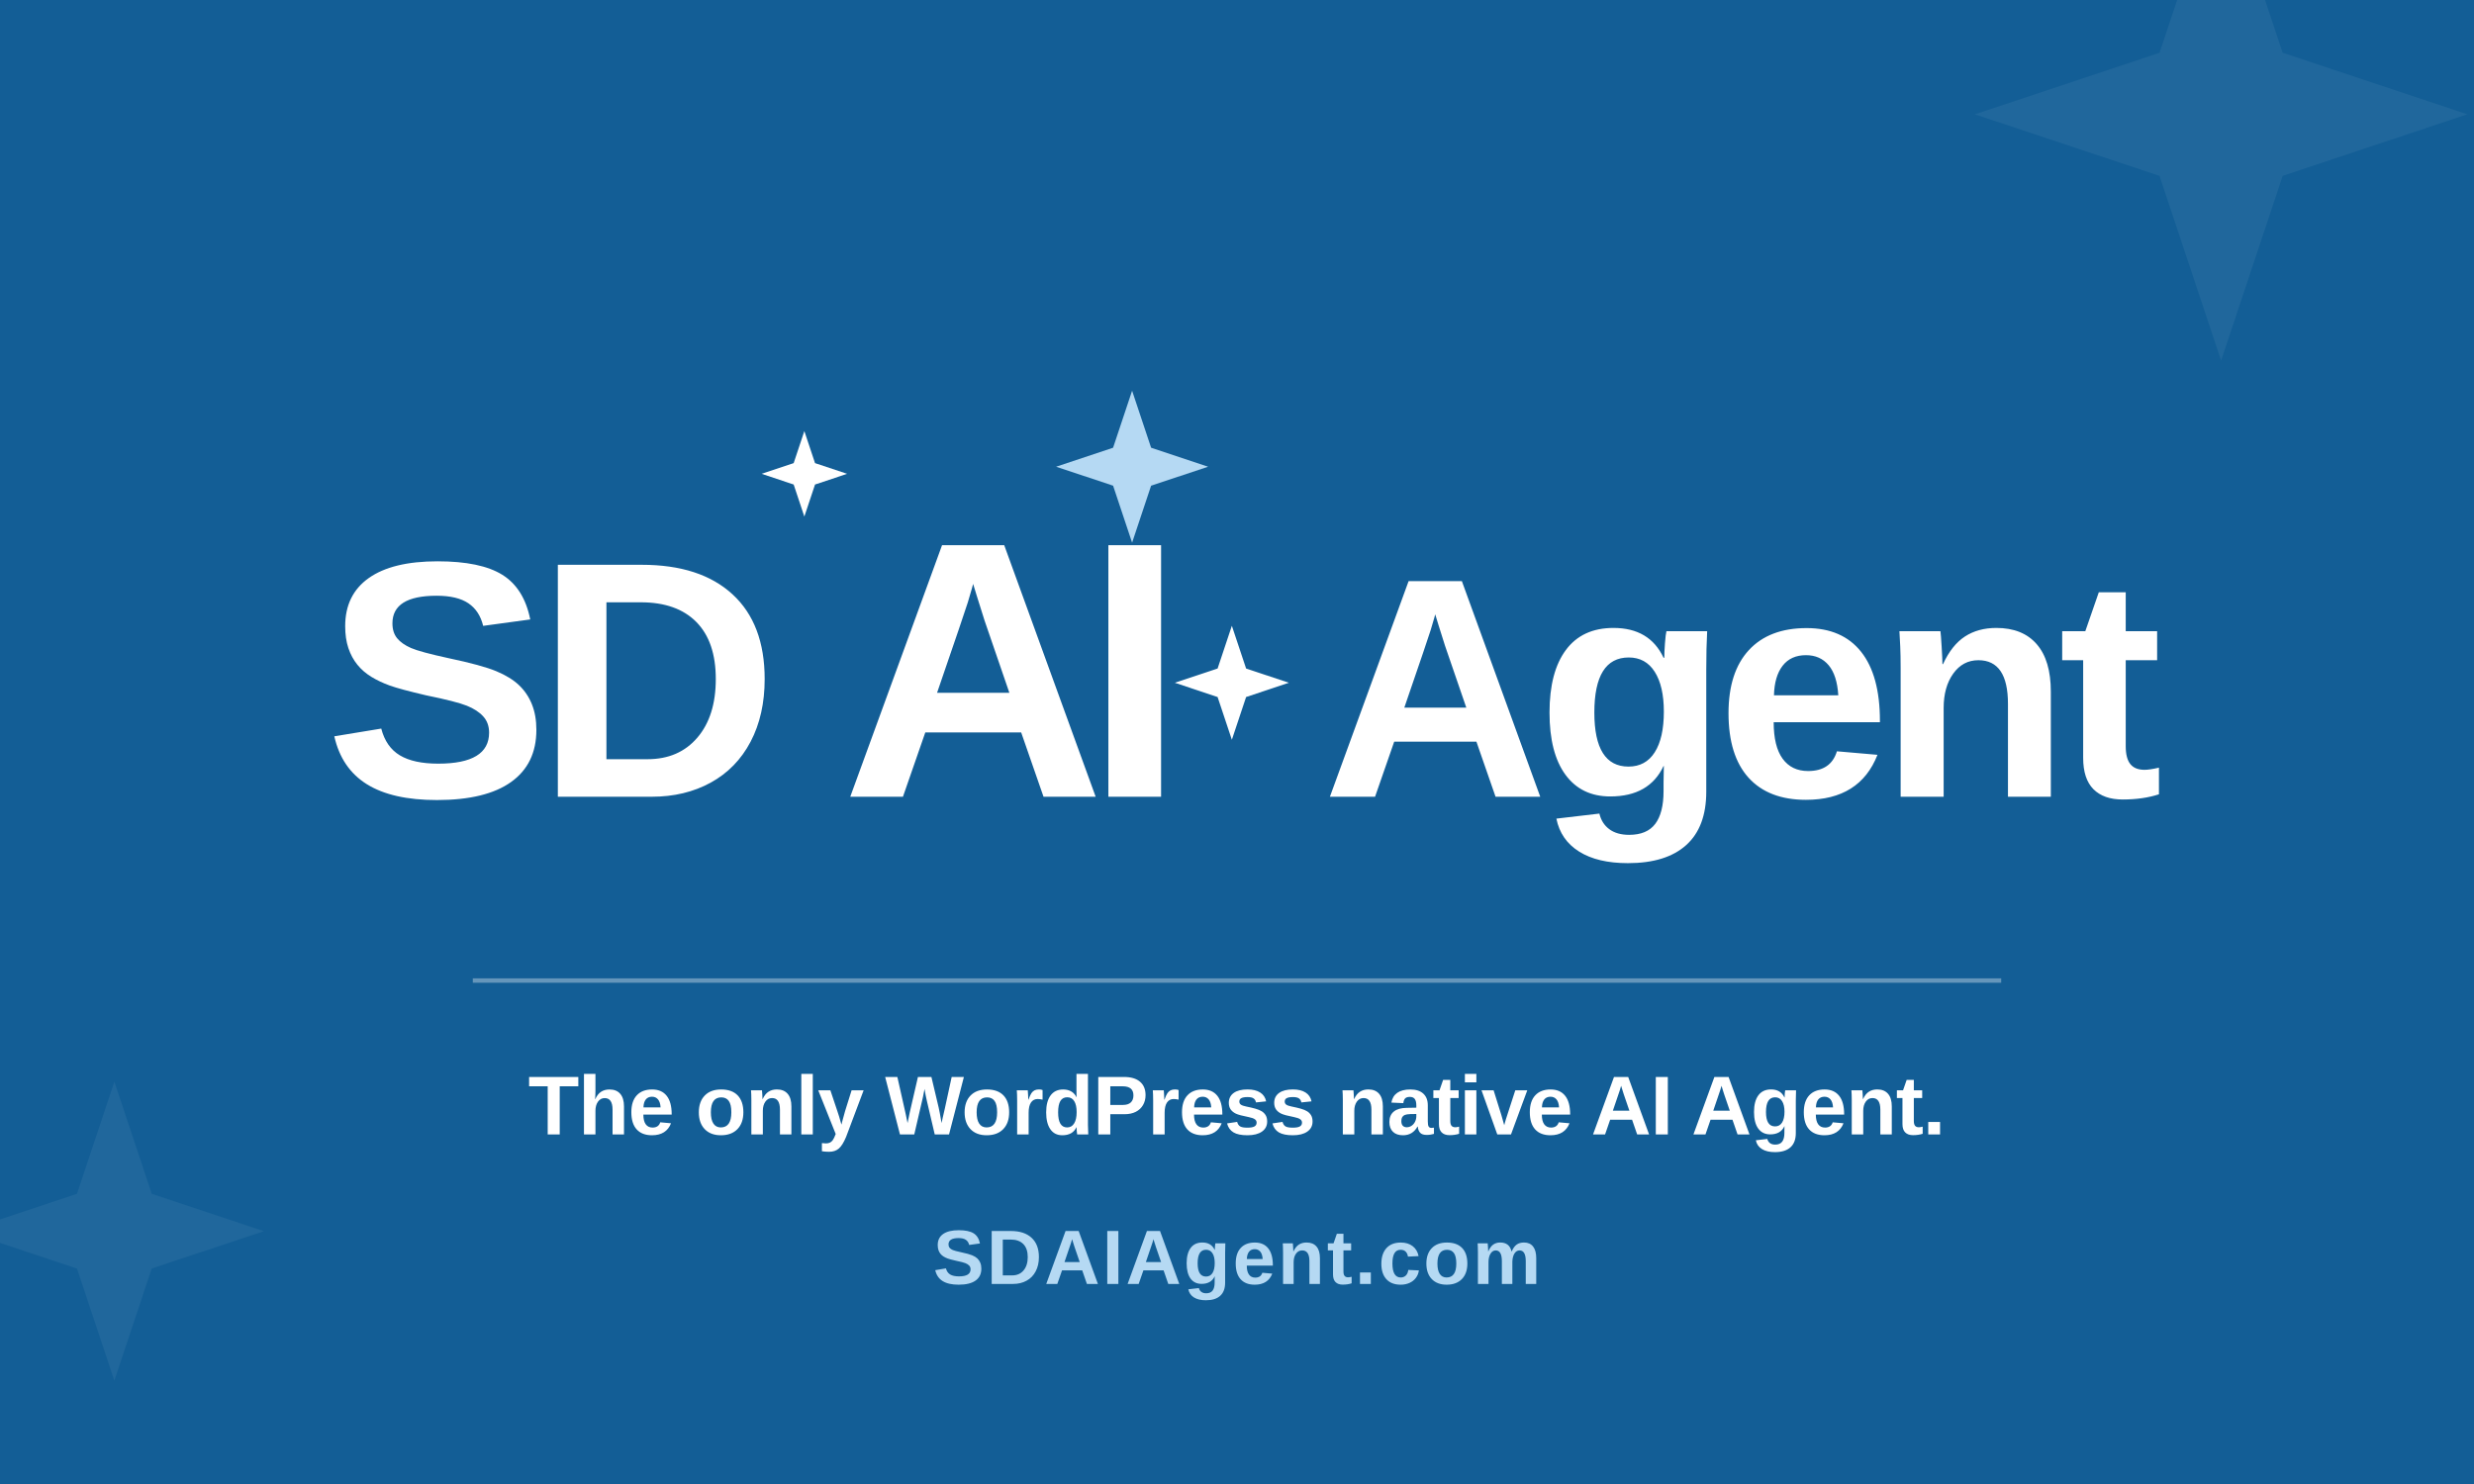
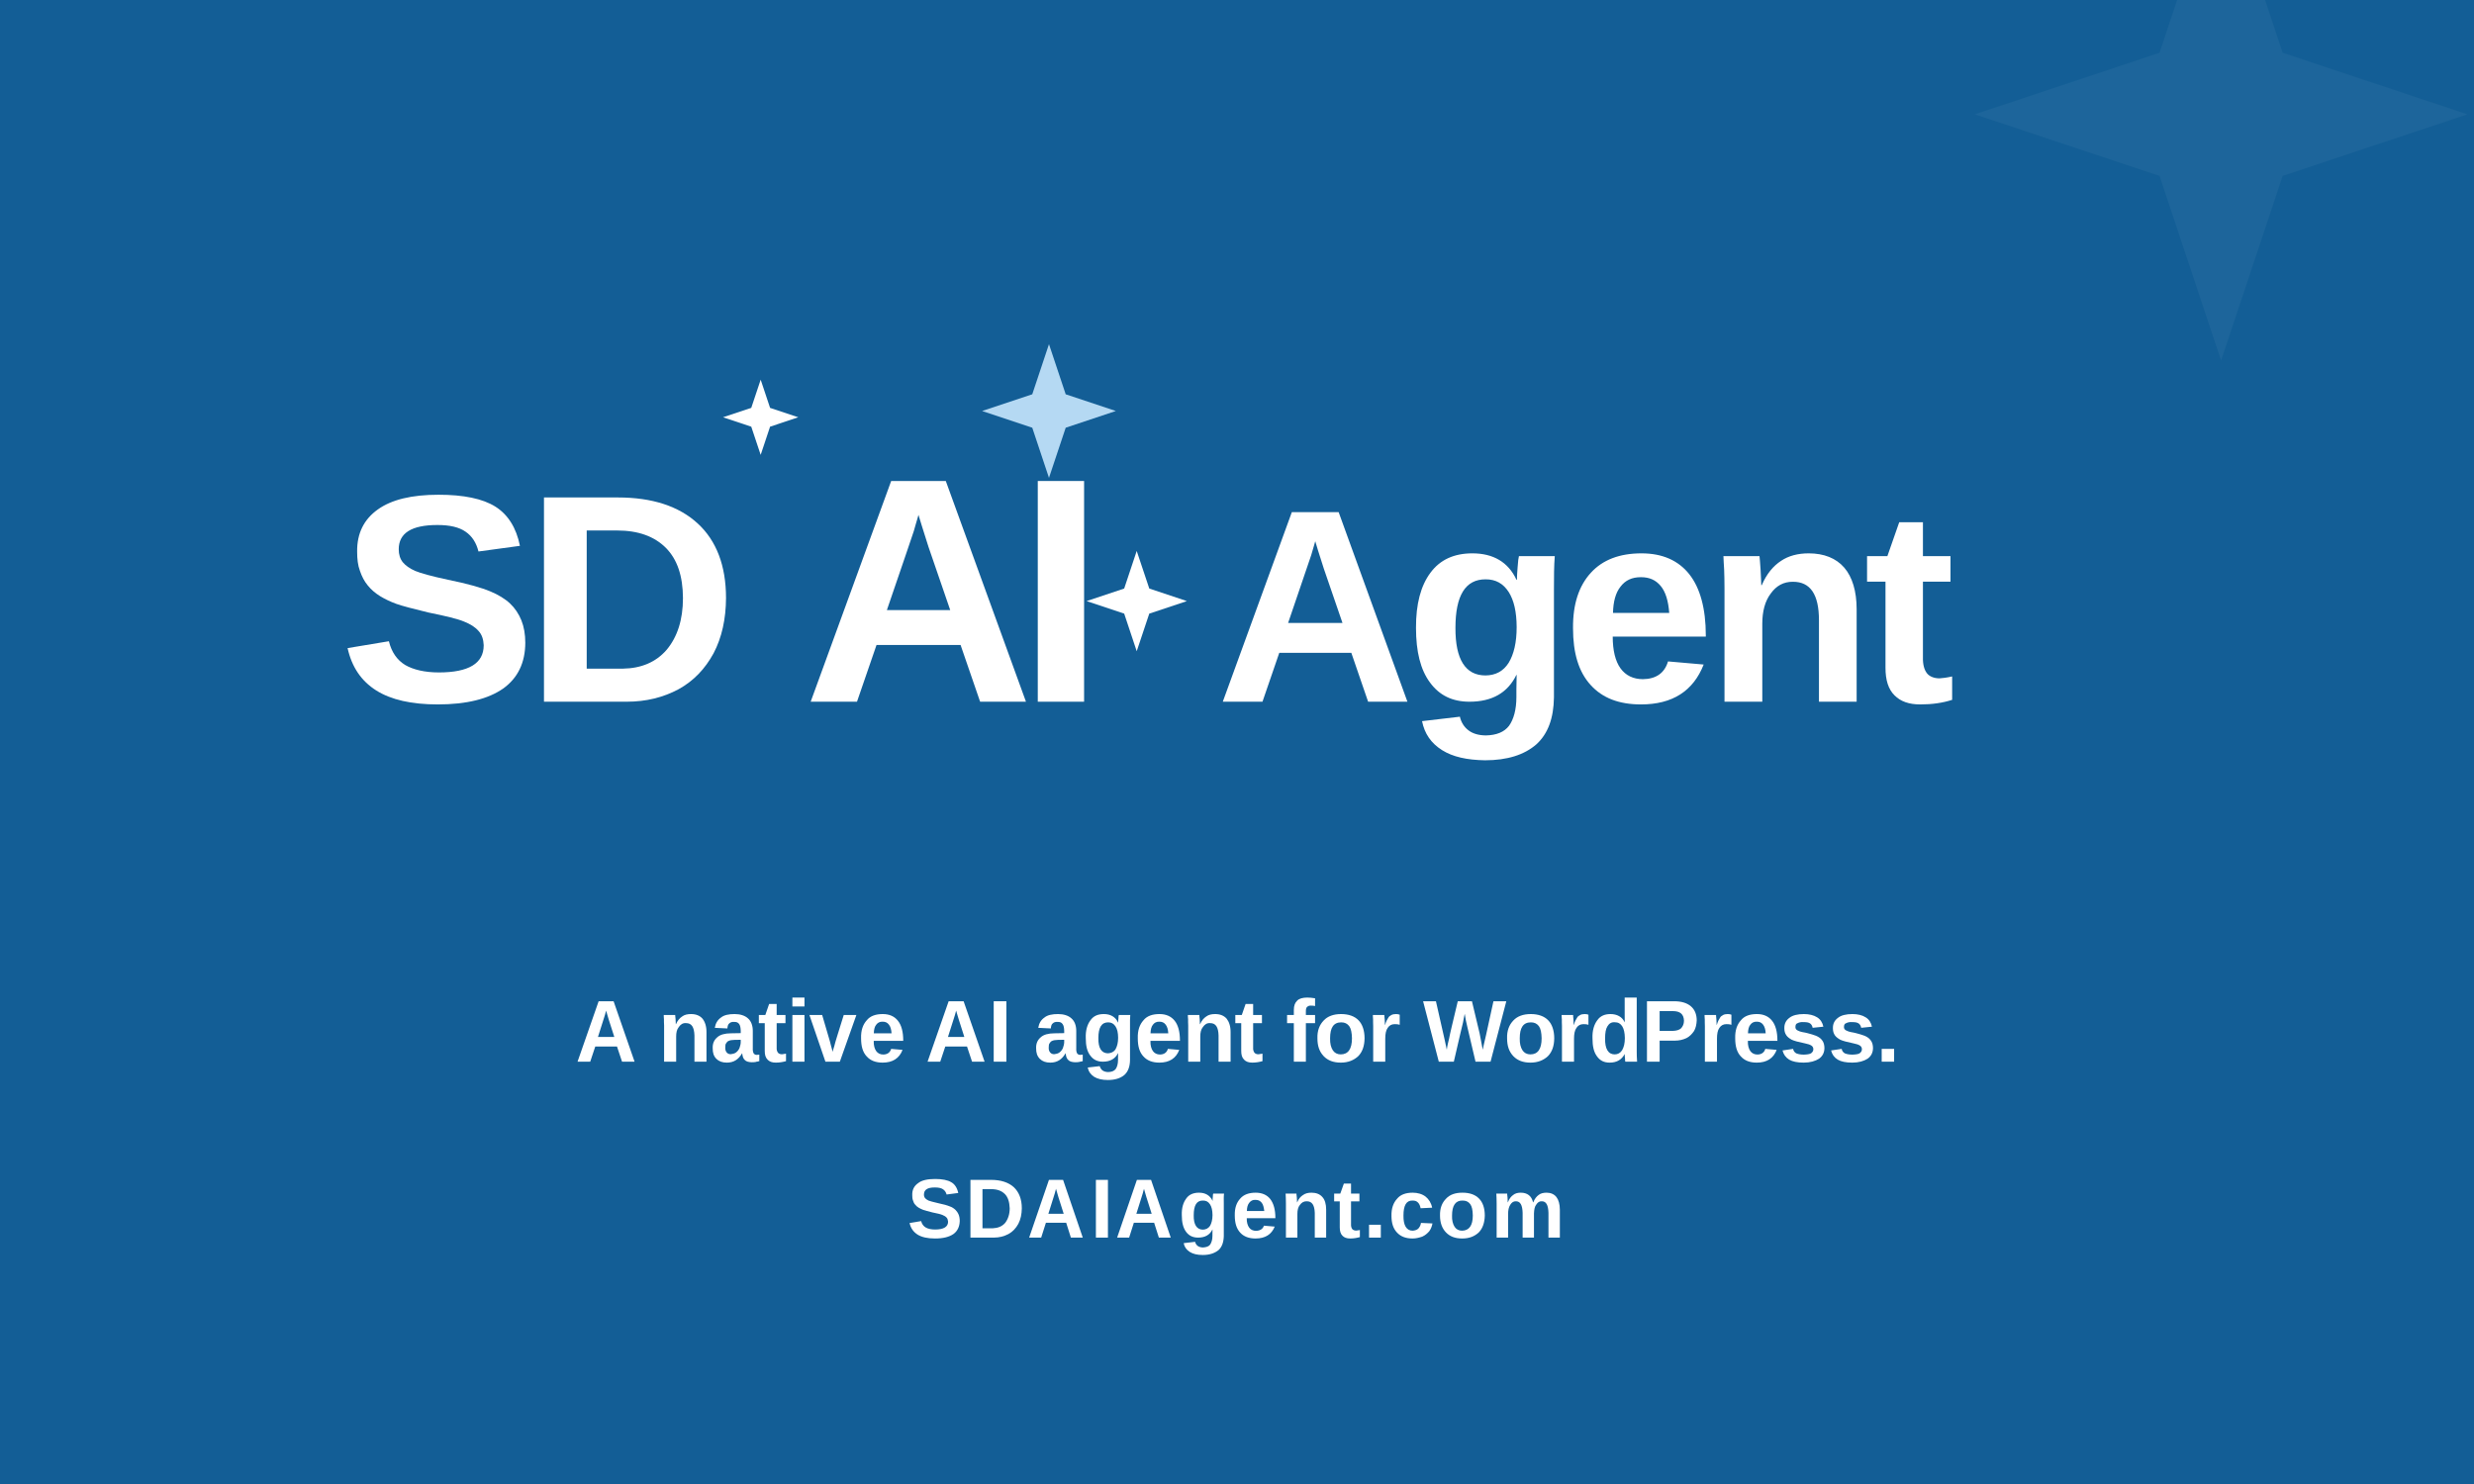
- <svg xmlns="http://www.w3.org/2000/svg" width="3.75in" height="2.25in" viewBox="0 0 1125 675" role="img" aria-labelledby="title desc">
-   <style>@page { size: 3.75in 2.25in; margin: 0; }</style>
-   <rect width="1125" height="675" fill="#135e96" />
-   <path fill="#ffffff" fill-opacity=".055" d="M1010-60l28 84 84 28-84 28-28 84-28-84-84-28 84-28z" />
-   <path fill="#ffffff" fill-opacity=".055" d="M52 492l17 51 51 17-51 17-17 51-17-51-51-17 51-17z" />
-   <g transform="translate(126 168) scale(1.08)">
-     <text x="20" y="180" fill="#ffffff" font-family="-apple-system, BlinkMacSystemFont, 'Segoe UI', Arial, sans-serif" font-size="142" font-weight="800" letter-spacing="-6">SD</text>
-     <text x="310" y="180" fill="#ffffff" font-family="-apple-system, BlinkMacSystemFont, 'Segoe UI', Arial, sans-serif" font-size="154" font-weight="800" letter-spacing="-9" text-anchor="middle">AI</text>
-     <path fill="#b5d9f3" d="M360 9l8 24 24 8-24 8-8 24-8-24-24-8 24-8z" />
-     <path fill="#ffffff" d="M222 26l4.5 13.5L240 44l-13.5 4.5L222 62l-4.5-13.5L204 44l13.5-4.5z" />
-     <path fill="#ffffff" d="M402 108l6 18 18 6-18 6-6 18-6-18-18-6 18-6z" />
-     <text x="440" y="180" fill="#ffffff" font-family="-apple-system, BlinkMacSystemFont, 'Segoe UI', Arial, sans-serif" font-size="132" font-weight="700" letter-spacing="-5">Agent</text>
-   </g>
-   <rect x="215" y="445" width="695" height="2" fill="#ffffff" fill-opacity=".35" />
-   <text x="562.5" y="516" fill="#ffffff" font-family="-apple-system, BlinkMacSystemFont, 'Segoe UI', Arial, sans-serif" font-size="38" font-weight="600" letter-spacing="-.5" text-anchor="middle">The only WordPress native AI Agent.</text>
-   <text x="562.5" y="584" fill="#b5d9f3" font-family="-apple-system, BlinkMacSystemFont, 'Segoe UI', Arial, sans-serif" font-size="35" font-weight="700" letter-spacing="1" text-anchor="middle">SDAIAgent.com</text>
+ <svg xmlns="http://www.w3.org/2000/svg" width="270" height="162" viewBox="0 0 270 162">
+   <rect x="-27" y="-16.2" width="324" height="194.4" fill="rgb(7.446%, 36.864%, 58.789%)" fill-opacity="1" />
+   <path fill-rule="nonzero" fill="rgb(100%, 100%, 100%)" fill-opacity="0.045" d="M 242.398 -14.398 L 249.121 5.762 L 269.281 12.48 L 249.121 19.199 L 242.398 39.359 L 235.68 19.199 L 215.52 12.48 L 235.68 5.762 L 242.398 -14.398 " />
+   <path fill-rule="nonzero" fill="rgb(100%, 100%, 100%)" fill-opacity="1" d="M 57.328 70.172 C 57.32 72.328 56.52 74.02 54.902 75.172 C 53.281 76.301 50.91 76.898 47.781 76.898 C 44.898 76.898 42.684 76.391 41.062 75.375 C 39.418 74.332 38.395 72.816 37.934 70.75 L 42.441 70 C 42.73 71.195 43.34 72.059 44.227 72.598 C 45.102 73.102 46.34 73.406 47.906 73.406 C 51.16 73.402 52.789 72.418 52.789 70.441 C 52.758 69.797 52.602 69.289 52.227 68.879 C 51.844 68.441 51.328 68.129 50.648 67.855 C 49.953 67.562 48.664 67.25 46.734 66.859 C 45.059 66.449 43.914 66.156 43.258 65.922 C 42.586 65.676 42.016 65.402 41.488 65.082 C 40.934 64.734 40.516 64.375 40.145 63.922 C 39.762 63.461 39.492 62.938 39.285 62.328 C 39.051 61.707 38.977 61.016 38.977 60.227 C 38.949 58.211 39.73 56.68 41.242 55.609 C 42.742 54.535 44.957 54.008 47.844 54.008 C 50.59 54.004 52.68 54.438 54.062 55.305 C 55.43 56.168 56.344 57.598 56.742 59.586 L 52.219 60.203 C 51.98 59.242 51.516 58.523 50.805 58.039 C 50.094 57.543 49.078 57.312 47.75 57.312 C 44.91 57.309 43.516 58.195 43.516 59.961 C 43.512 60.52 43.664 61.012 43.965 61.383 C 44.246 61.723 44.711 62.062 45.301 62.32 C 45.891 62.57 47.086 62.902 48.891 63.289 C 50.996 63.711 52.559 64.16 53.48 64.547 C 54.375 64.914 55.133 65.379 55.668 65.887 C 56.184 66.367 56.617 67.008 56.902 67.719 C 57.184 68.422 57.328 69.246 57.328 70.172 " />
+   <path fill-rule="nonzero" fill="rgb(100%, 100%, 100%)" fill-opacity="1" d="M 79.234 65.289 C 79.223 67.559 78.781 69.594 77.879 71.309 C 76.949 73.02 75.703 74.332 74.051 75.242 C 72.383 76.133 70.512 76.602 68.383 76.602 L 59.367 76.602 L 59.367 54.305 L 67.434 54.305 C 71.176 54.305 74.094 55.254 76.148 57.148 C 78.188 59.023 79.234 61.754 79.234 65.289 Z M 74.535 65.289 C 74.523 62.863 73.914 61.066 72.668 59.805 C 71.402 58.543 69.648 57.91 67.336 57.91 L 64.031 57.91 L 64.031 72.992 L 67.988 72.992 C 69.961 72.961 71.582 72.301 72.766 70.922 C 73.922 69.531 74.535 67.66 74.535 65.289 " />
+   <path fill-rule="nonzero" fill="rgb(100%, 100%, 100%)" fill-opacity="1" d="M 106.965 76.602 L 104.832 70.406 L 95.66 70.406 L 93.527 76.602 L 88.473 76.602 L 97.258 52.508 L 103.219 52.508 L 111.969 76.602 Z M 100.238 56.207 L 100.133 56.582 C 100.008 56.965 99.883 57.461 99.727 57.98 C 99.559 58.477 98.586 61.379 96.789 66.602 L 103.703 66.602 L 101.332 59.703 L 100.598 57.383 L 100.238 56.207 " />
+   <path fill-rule="nonzero" fill="rgb(100%, 100%, 100%)" fill-opacity="1" d="M 113.258 76.602 L 113.258 52.508 L 118.312 52.508 L 118.312 76.602 L 113.258 76.602 " />
+   <path fill-rule="nonzero" fill="rgb(70.897%, 85.156%, 95.312%)" fill-opacity="1" d="M 114.48 37.57 L 116.305 43.043 L 121.777 44.867 L 116.305 46.691 L 114.48 52.164 L 112.656 46.691 L 107.184 44.867 L 112.656 43.043 L 114.48 37.57 " />
+   <path fill-rule="nonzero" fill="rgb(100%, 100%, 100%)" fill-opacity="1" d="M 83.016 41.449 L 84.043 44.527 L 87.121 45.551 L 84.043 46.578 L 83.016 49.656 L 81.988 46.578 L 78.91 45.551 L 81.988 44.527 L 83.016 41.449 " />
+   <path fill-rule="nonzero" fill="rgb(100%, 100%, 100%)" fill-opacity="1" d="M 124.055 60.145 L 125.426 64.246 L 129.527 65.617 L 125.426 66.984 L 124.055 71.09 L 122.688 66.984 L 118.586 65.617 L 122.688 64.246 L 124.055 60.145 " />
+   <path fill-rule="nonzero" fill="rgb(100%, 100%, 100%)" fill-opacity="1" d="M 149.309 76.602 L 147.477 71.266 L 139.613 71.266 L 137.781 76.602 L 133.449 76.602 L 140.984 55.91 L 146.094 55.91 L 153.598 76.602 Z M 143.539 59.082 L 143.449 59.406 C 143.336 59.754 143.234 60.156 143.098 60.605 C 142.93 61.051 142.121 63.52 140.578 68.004 L 146.512 68.004 L 144.477 62.082 L 143.844 60.094 L 143.539 59.082 " />
+   <path fill-rule="nonzero" fill="rgb(100%, 100%, 100%)" fill-opacity="1" d="M 162.062 82.996 C 160.102 82.965 158.559 82.629 157.379 81.887 C 156.172 81.121 155.469 80.094 155.195 78.723 L 159.324 78.238 C 159.465 78.859 159.789 79.375 160.273 79.734 C 160.734 80.086 161.395 80.281 162.18 80.281 C 163.301 80.254 164.164 79.926 164.695 79.223 C 165.195 78.512 165.492 77.473 165.492 76.082 L 165.492 75.246 L 165.52 73.676 L 165.492 73.676 C 164.551 75.602 162.871 76.602 160.371 76.602 C 158.496 76.602 157.086 75.906 156.066 74.512 C 155.023 73.117 154.535 71.129 154.535 68.539 C 154.523 65.93 155.059 63.938 156.109 62.527 C 157.156 61.105 158.684 60.406 160.684 60.406 C 162.969 60.406 164.598 61.363 165.492 63.273 L 165.562 63.273 C 165.543 62.906 165.586 62.461 165.629 61.871 C 165.664 61.258 165.723 60.895 165.77 60.707 L 169.68 60.707 C 169.594 61.766 169.59 62.992 169.59 64.383 L 169.59 76.133 C 169.559 78.383 168.945 80.105 167.664 81.262 C 166.359 82.398 164.512 82.996 162.062 82.996 Z M 165.52 68.453 C 165.512 66.797 165.23 65.535 164.645 64.617 C 164.047 63.695 163.23 63.242 162.148 63.242 C 159.926 63.227 158.84 65.008 158.84 68.539 C 158.824 71.992 159.934 73.734 162.121 73.734 C 163.215 73.723 164.062 73.277 164.645 72.359 C 165.215 71.422 165.52 70.141 165.52 68.453 " />
+   <path fill-rule="nonzero" fill="rgb(100%, 100%, 100%)" fill-opacity="1" d="M 179.09 76.898 C 176.676 76.898 174.871 76.191 173.594 74.777 C 172.281 73.336 171.672 71.293 171.672 68.578 C 171.648 65.93 172.324 63.938 173.621 62.523 C 174.914 61.105 176.762 60.406 179.145 60.406 C 181.406 60.406 183.16 61.168 184.363 62.688 C 185.543 64.18 186.164 66.438 186.164 69.371 L 186.164 69.492 L 176.004 69.492 C 176.004 70.996 176.289 72.184 176.859 72.965 C 177.41 73.727 178.238 74.141 179.293 74.141 C 180.715 74.125 181.66 73.492 182.039 72.203 L 185.93 72.543 C 184.797 75.434 182.527 76.898 179.09 76.898 Z M 179.09 63.008 C 178.094 63.004 177.383 63.352 176.859 64.035 C 176.32 64.707 176.062 65.676 176.035 66.906 L 182.172 66.906 C 182.07 65.602 181.785 64.629 181.25 63.98 C 180.699 63.305 179.992 63.008 179.09 63.008 " />
+   <path fill-rule="nonzero" fill="rgb(100%, 100%, 100%)" fill-opacity="1" d="M 198.512 76.602 L 198.512 67.691 C 198.508 64.871 197.562 63.508 195.672 63.508 C 194.648 63.504 193.863 63.938 193.25 64.793 C 192.621 65.617 192.328 66.746 192.328 68.086 L 192.328 76.602 L 188.203 76.602 L 188.203 64.262 C 188.199 63.391 188.188 62.711 188.164 62.168 C 188.117 61.602 188.113 61.137 188.086 60.707 L 192.023 60.707 C 192.043 60.891 192.09 61.395 192.141 62.203 C 192.176 63.012 192.215 63.57 192.215 63.875 L 192.273 63.875 C 192.805 62.637 193.531 61.777 194.371 61.23 C 195.191 60.672 196.223 60.406 197.391 60.406 C 199.047 60.406 200.371 60.926 201.273 61.965 C 202.148 62.98 202.625 64.52 202.625 66.516 L 202.625 76.602 L 198.512 76.602 " />
+   <path fill-rule="nonzero" fill="rgb(100%, 100%, 100%)" fill-opacity="1" d="M 209.562 76.898 C 208.328 76.898 207.414 76.57 206.758 75.906 C 206.082 75.242 205.773 74.238 205.773 72.895 L 205.773 63.5 L 203.762 63.5 L 203.762 60.707 L 205.98 60.707 L 207.273 57.008 L 209.859 57.008 L 209.859 60.707 L 212.867 60.707 L 212.867 63.5 L 209.859 63.5 L 209.859 71.781 C 209.84 72.531 210.004 73.129 210.297 73.496 C 210.559 73.832 211.047 74.051 211.664 74.051 C 211.965 74.035 212.445 73.98 213.047 73.844 L 213.047 76.398 C 212.012 76.734 210.867 76.898 209.562 76.898 " />
+   <path fill-rule="nonzero" fill="rgb(100%, 100%, 100%)" fill-opacity="1" d="M 67.887 115.898 L 67.336 114.242 L 64.965 114.242 L 64.414 115.898 L 63.031 115.898 L 65.332 109.301 L 66.965 109.301 L 69.254 115.898 Z M 66.148 110.324 L 66.121 110.426 C 66.086 110.531 66.059 110.668 66.016 110.812 C 65.969 110.953 65.723 111.754 65.258 113.199 L 67.043 113.199 L 66.43 111.289 L 66.242 110.648 L 66.148 110.324 " />
+   <path fill-rule="nonzero" fill="rgb(100%, 100%, 100%)" fill-opacity="1" d="M 75.789 115.898 L 75.789 113.035 C 75.758 112.125 75.484 111.688 74.871 111.688 C 74.523 111.66 74.285 111.828 74.09 112.102 C 73.859 112.379 73.793 112.73 73.793 113.164 L 73.793 115.898 L 72.477 115.898 L 72.477 111.941 C 72.449 111.656 72.469 111.445 72.461 111.27 C 72.434 111.07 72.445 110.938 72.438 110.801 L 73.695 110.801 C 73.672 110.859 73.715 111.02 73.73 111.273 C 73.734 111.508 73.754 111.711 73.754 111.805 L 73.773 111.805 C 73.93 111.418 74.18 111.137 74.449 110.961 C 74.703 110.766 75.043 110.699 75.418 110.699 C 75.953 110.699 76.375 110.867 76.664 111.199 C 76.934 111.535 77.102 112.02 77.102 112.66 L 77.102 115.898 L 75.789 115.898 " />
+   <path fill-rule="nonzero" fill="rgb(100%, 100%, 100%)" fill-opacity="1" d="M 79.324 116 C 78.832 116 78.461 115.863 78.188 115.594 C 77.887 115.289 77.781 114.941 77.781 114.445 C 77.754 113.898 77.949 113.508 78.289 113.227 C 78.598 112.941 79.117 112.805 79.758 112.801 L 80.84 112.781 L 80.84 112.523 C 80.828 112.188 80.785 111.953 80.672 111.793 C 80.535 111.602 80.371 111.555 80.117 111.555 C 79.871 111.535 79.703 111.609 79.59 111.719 C 79.449 111.824 79.406 112.016 79.383 112.27 L 78.008 112.203 C 78.09 111.711 78.316 111.336 78.68 111.082 C 79.02 110.801 79.543 110.699 80.172 110.699 C 80.781 110.699 81.297 110.859 81.641 111.18 C 81.973 111.473 82.156 111.949 82.156 112.535 L 82.156 114.398 C 82.137 114.688 82.191 114.883 82.254 114.992 C 82.301 115.07 82.426 115.156 82.574 115.156 C 82.648 115.137 82.773 115.148 82.867 115.129 L 82.867 115.84 C 82.766 115.848 82.719 115.875 82.656 115.891 C 82.574 115.879 82.531 115.922 82.469 115.93 C 82.383 115.93 82.34 115.945 82.266 115.953 C 82.176 115.941 82.117 115.961 82.023 115.961 C 81.684 115.941 81.445 115.883 81.289 115.719 C 81.102 115.551 81.035 115.316 81.004 115 L 80.977 115 C 80.586 115.668 80.062 116 79.324 116 Z M 80.84 113.508 L 80.18 113.516 C 79.852 113.523 79.664 113.566 79.539 113.621 C 79.402 113.672 79.316 113.766 79.25 113.883 C 79.168 113.969 79.152 114.152 79.152 114.344 C 79.137 114.578 79.207 114.781 79.316 114.898 C 79.418 115.02 79.57 115.082 79.75 115.082 C 79.938 115.055 80.137 115.023 80.305 114.906 C 80.469 114.789 80.602 114.629 80.699 114.426 C 80.762 114.211 80.84 114.004 80.84 113.773 L 80.84 113.508 " />
+   <path fill-rule="nonzero" fill="rgb(100%, 100%, 100%)" fill-opacity="1" d="M 84.668 116 C 84.258 116 83.984 115.895 83.773 115.68 C 83.539 115.441 83.461 115.145 83.461 114.711 L 83.461 111.691 L 82.816 111.691 L 82.816 110.801 L 83.523 110.801 L 83.938 109.602 L 84.762 109.602 L 84.762 110.801 L 85.723 110.801 L 85.723 111.691 L 84.762 111.691 L 84.762 114.359 C 84.742 114.59 84.809 114.793 84.902 114.914 C 84.996 115.027 85.141 115.09 85.34 115.09 C 85.43 115.059 85.59 115.07 85.781 115.023 L 85.781 115.84 C 85.43 115.934 85.086 116 84.668 116 " />
+   <path fill-rule="nonzero" fill="rgb(100%, 100%, 100%)" fill-opacity="1" d="M 86.477 109.871 L 86.477 108.898 L 87.797 108.898 L 87.797 109.871 Z M 86.477 115.898 L 86.477 110.801 L 87.797 110.801 L 87.797 115.898 L 86.477 115.898 " />
+   <path fill-rule="nonzero" fill="rgb(100%, 100%, 100%)" fill-opacity="1" d="M 91.656 115.898 L 90.082 115.898 L 88.336 110.801 L 89.727 110.801 L 90.566 113.656 C 90.586 113.793 90.715 114.207 90.879 114.836 C 90.883 114.695 90.969 114.48 91.062 114.156 C 91.133 113.812 91.492 112.715 92.082 110.801 L 93.461 110.801 L 91.656 115.898 " />
+   <path fill-rule="nonzero" fill="rgb(100%, 100%, 100%)" fill-opacity="1" d="M 96.328 116 C 95.559 116 94.988 115.773 94.582 115.316 C 94.148 114.855 93.973 114.199 93.973 113.328 C 93.949 112.473 94.18 111.836 94.59 111.383 C 94.973 110.898 95.59 110.699 96.344 110.699 C 97.055 110.699 97.621 110.945 98 111.438 C 98.383 111.914 98.574 112.645 98.574 113.586 L 98.574 113.625 L 95.355 113.625 C 95.336 114.109 95.445 114.492 95.625 114.742 C 95.797 114.98 96.059 115.117 96.391 115.117 C 96.82 115.113 97.137 114.914 97.258 114.5 L 98.5 114.609 C 98.145 115.535 97.418 116 96.328 116 Z M 96.328 111.531 C 96.012 111.52 95.789 111.641 95.625 111.863 C 95.453 112.066 95.375 112.398 95.363 112.801 L 97.301 112.801 C 97.273 112.375 97.18 112.059 97.008 111.848 C 96.836 111.621 96.613 111.531 96.328 111.531 " />
+   <path fill-rule="nonzero" fill="rgb(100%, 100%, 100%)" fill-opacity="1" d="M 106.086 115.898 L 105.535 114.242 L 103.164 114.242 L 102.613 115.898 L 101.23 115.898 L 103.531 109.301 L 105.164 109.301 L 107.453 115.898 Z M 104.348 110.324 L 104.32 110.426 C 104.285 110.531 104.258 110.668 104.215 110.812 C 104.172 110.953 103.922 111.754 103.457 113.199 L 105.242 113.199 L 104.633 111.289 L 104.441 110.648 L 104.348 110.324 " />
+   <path fill-rule="nonzero" fill="rgb(100%, 100%, 100%)" fill-opacity="1" d="M 108.449 115.898 L 108.449 109.301 L 109.832 109.301 L 109.832 115.898 L 108.449 115.898 " />
+   <path fill-rule="nonzero" fill="rgb(100%, 100%, 100%)" fill-opacity="1" d="M 114.625 116 C 114.133 116 113.762 115.863 113.488 115.594 C 113.188 115.289 113.078 114.941 113.078 114.445 C 113.055 113.898 113.25 113.508 113.59 113.227 C 113.898 112.941 114.414 112.805 115.059 112.801 L 116.141 112.781 L 116.141 112.523 C 116.129 112.188 116.086 111.953 115.969 111.793 C 115.836 111.602 115.672 111.555 115.414 111.555 C 115.172 111.535 115.004 111.609 114.891 111.719 C 114.746 111.824 114.707 112.016 114.68 112.27 L 113.309 112.203 C 113.387 111.711 113.613 111.336 113.98 111.082 C 114.316 110.801 114.84 110.699 115.473 110.699 C 116.082 110.699 116.598 110.859 116.941 111.18 C 117.273 111.473 117.457 111.949 117.457 112.535 L 117.457 114.398 C 117.438 114.688 117.488 114.883 117.555 114.992 C 117.602 115.07 117.727 115.156 117.875 115.156 C 117.949 115.137 118.07 115.148 118.164 115.129 L 118.164 115.84 C 118.066 115.848 118.016 115.875 117.953 115.891 C 117.875 115.879 117.828 115.922 117.766 115.93 C 117.684 115.93 117.637 115.945 117.566 115.953 C 117.477 115.941 117.414 115.961 117.32 115.961 C 116.984 115.941 116.746 115.883 116.59 115.719 C 116.402 115.551 116.336 115.316 116.305 115 L 116.277 115 C 115.887 115.668 115.359 116 114.625 116 Z M 116.141 113.508 L 115.477 113.516 C 115.152 113.523 114.965 113.566 114.84 113.621 C 114.699 113.672 114.617 113.766 114.551 113.883 C 114.469 113.969 114.453 114.152 114.453 114.344 C 114.434 114.578 114.508 114.781 114.617 114.898 C 114.719 115.02 114.871 115.082 115.051 115.082 C 115.234 115.055 115.438 115.023 115.605 114.906 C 115.77 114.789 115.902 114.629 115.996 114.426 C 116.059 114.211 116.141 114.004 116.141 113.773 L 116.141 113.508 " />
+   <path fill-rule="nonzero" fill="rgb(100%, 100%, 100%)" fill-opacity="1" d="M 120.91 117.898 C 120.285 117.898 119.785 117.781 119.406 117.547 C 119.027 117.293 118.797 116.973 118.707 116.535 L 120.023 116.383 C 120.062 116.559 120.176 116.742 120.332 116.859 C 120.477 116.957 120.695 117.031 120.945 117.031 C 121.301 117.023 121.59 116.922 121.758 116.703 C 121.91 116.48 122.016 116.156 122.016 115.719 L 122.016 115.457 L 122.027 114.969 L 122.016 114.969 C 121.719 115.566 121.176 115.898 120.371 115.898 C 119.754 115.898 119.316 115.676 118.988 115.23 C 118.633 114.773 118.496 114.145 118.496 113.312 C 118.465 112.473 118.664 111.836 119.004 111.383 C 119.34 110.898 119.828 110.699 120.473 110.699 C 121.191 110.699 121.73 111.004 122.016 111.613 L 122.039 111.613 C 122.027 111.5 122.047 111.355 122.062 111.172 C 122.055 110.961 122.09 110.859 122.105 110.801 L 123.352 110.801 C 123.316 111.137 123.324 111.527 123.324 111.969 L 123.324 115.711 C 123.316 116.43 123.117 116.98 122.707 117.348 C 122.293 117.699 121.695 117.898 120.91 117.898 Z M 122.027 113.281 C 122.02 112.727 121.934 112.344 121.742 112.047 C 121.539 111.738 121.285 111.605 120.938 111.605 C 120.215 111.602 119.871 112.176 119.871 113.312 C 119.848 114.426 120.223 114.984 120.93 114.984 C 121.273 114.957 121.555 114.84 121.742 114.543 C 121.918 114.23 122.027 113.828 122.027 113.281 " />
+   <path fill-rule="nonzero" fill="rgb(100%, 100%, 100%)" fill-opacity="1" d="M 126.527 116 C 125.762 116 125.188 115.773 124.781 115.316 C 124.348 114.855 124.172 114.199 124.172 113.328 C 124.148 112.473 124.379 111.836 124.789 111.383 C 125.172 110.898 125.789 110.699 126.547 110.699 C 127.254 110.699 127.82 110.945 128.203 111.438 C 128.582 111.914 128.773 112.645 128.773 113.586 L 128.773 113.625 L 125.555 113.625 C 125.535 114.109 125.645 114.492 125.824 114.742 C 125.996 114.98 126.262 115.117 126.594 115.117 C 127.02 115.113 127.34 114.914 127.457 114.5 L 128.699 114.609 C 128.344 115.535 127.617 116 126.527 116 Z M 126.527 111.531 C 126.215 111.52 125.988 111.641 125.824 111.863 C 125.652 112.066 125.574 112.398 125.562 112.801 L 127.5 112.801 C 127.477 112.375 127.379 112.059 127.211 111.848 C 127.039 111.621 126.812 111.531 126.527 111.531 " />
+   <path fill-rule="nonzero" fill="rgb(100%, 100%, 100%)" fill-opacity="1" d="M 132.988 115.898 L 132.988 113.035 C 132.961 112.125 132.684 111.688 132.07 111.688 C 131.723 111.66 131.488 111.828 131.289 112.102 C 131.062 112.379 130.992 112.73 130.992 113.164 L 130.992 115.898 L 129.676 115.898 L 129.676 111.941 C 129.648 111.656 129.672 111.445 129.664 111.27 C 129.633 111.07 129.648 110.938 129.637 110.801 L 130.895 110.801 C 130.871 110.859 130.914 111.02 130.93 111.273 C 130.938 111.508 130.953 111.711 130.953 111.805 L 130.973 111.805 C 131.129 111.418 131.379 111.137 131.648 110.961 C 131.902 110.766 132.242 110.699 132.617 110.699 C 133.152 110.699 133.574 110.867 133.867 111.199 C 134.133 111.535 134.301 112.02 134.301 112.66 L 134.301 115.898 L 132.988 115.898 " />
+   <path fill-rule="nonzero" fill="rgb(100%, 100%, 100%)" fill-opacity="1" d="M 136.668 116 C 136.258 116 135.984 115.895 135.773 115.68 C 135.539 115.441 135.461 115.145 135.461 114.711 L 135.461 111.691 L 134.816 111.691 L 134.816 110.801 L 135.523 110.801 L 135.938 109.602 L 136.762 109.602 L 136.762 110.801 L 137.723 110.801 L 137.723 111.691 L 136.762 111.691 L 136.762 114.359 C 136.742 114.59 136.809 114.793 136.902 114.914 C 136.996 115.027 137.141 115.09 137.34 115.09 C 137.43 115.059 137.59 115.07 137.781 115.023 L 137.781 115.84 C 137.43 115.934 137.086 116 136.668 116 " />
+   <path fill-rule="nonzero" fill="rgb(100%, 100%, 100%)" fill-opacity="1" d="M 142.516 111.691 L 142.516 115.898 L 141.203 115.898 L 141.203 111.691 L 140.465 111.691 L 140.465 110.801 L 141.203 110.801 L 141.203 110.266 C 141.203 109.781 141.328 109.461 141.57 109.234 C 141.789 109 142.188 108.898 142.684 108.898 C 142.902 108.898 143.211 108.926 143.52 108.977 L 143.52 109.824 C 143.383 109.789 143.262 109.781 143.133 109.781 C 142.898 109.754 142.75 109.828 142.656 109.918 C 142.547 110.004 142.516 110.168 142.516 110.395 L 142.516 110.801 L 143.52 110.801 L 143.52 111.691 L 142.516 111.691 " />
+   <path fill-rule="nonzero" fill="rgb(100%, 100%, 100%)" fill-opacity="1" d="M 148.922 113.344 C 148.914 114.16 148.695 114.824 148.234 115.293 C 147.762 115.734 147.141 116 146.328 116 C 145.523 116 144.91 115.766 144.457 115.293 C 143.984 114.789 143.777 114.172 143.777 113.344 C 143.75 112.508 144.004 111.879 144.457 111.406 C 144.891 110.934 145.543 110.699 146.359 110.699 C 147.172 110.699 147.828 110.926 148.266 111.383 C 148.684 111.809 148.922 112.492 148.922 113.344 Z M 147.547 113.344 C 147.531 112.719 147.445 112.293 147.246 112.016 C 147.031 111.738 146.758 111.605 146.379 111.605 C 145.539 111.602 145.16 112.184 145.16 113.344 C 145.141 113.902 145.258 114.352 145.457 114.652 C 145.637 114.934 145.941 115.102 146.312 115.102 C 147.129 115.102 147.547 114.516 147.547 113.344 " />
+   <path fill-rule="nonzero" fill="rgb(100%, 100%, 100%)" fill-opacity="1" d="M 149.863 115.898 L 149.863 111.996 C 149.844 111.684 149.859 111.484 149.852 111.297 C 149.828 111.078 149.836 110.945 149.828 110.801 L 151.082 110.801 C 151.062 110.855 151.105 111.027 151.121 111.312 C 151.129 111.594 151.145 111.789 151.145 111.883 L 151.164 111.883 C 151.27 111.496 151.398 111.273 151.496 111.129 C 151.562 110.973 151.715 110.875 151.848 110.805 C 151.969 110.734 152.152 110.699 152.355 110.699 C 152.504 110.699 152.656 110.723 152.758 110.77 L 152.758 111.871 C 152.527 111.801 152.363 111.801 152.203 111.801 C 151.879 111.801 151.629 111.934 151.449 112.203 C 151.254 112.469 151.18 112.867 151.18 113.391 L 151.18 115.898 L 149.863 115.898 " />
+   <path fill-rule="nonzero" fill="rgb(100%, 100%, 100%)" fill-opacity="1" d="M 162.672 115.898 L 161.031 115.898 L 160.133 112.082 C 160.012 111.605 159.93 111.164 159.852 110.672 C 159.758 111.059 159.715 111.395 159.668 111.609 C 159.598 111.82 159.285 113.254 158.664 115.898 L 157.023 115.898 L 155.309 109.301 L 156.711 109.301 L 157.676 113.562 L 157.895 114.594 C 157.949 114.129 158.066 113.742 158.152 113.348 C 158.219 112.938 158.551 111.605 159.094 109.301 L 160.641 109.301 L 161.48 112.812 C 161.52 113.07 161.656 113.668 161.816 114.594 L 161.934 114.047 L 162.184 112.973 L 162.988 109.301 L 164.391 109.301 L 162.672 115.898 " />
+   <path fill-rule="nonzero" fill="rgb(100%, 100%, 100%)" fill-opacity="1" d="M 169.621 113.344 C 169.617 114.16 169.395 114.824 168.934 115.293 C 168.465 115.734 167.84 116 167.027 116 C 166.223 116 165.609 115.766 165.156 115.293 C 164.684 114.789 164.477 114.172 164.477 113.344 C 164.449 112.508 164.703 111.879 165.156 111.406 C 165.59 110.934 166.242 110.699 167.059 110.699 C 167.871 110.699 168.527 110.926 168.965 111.383 C 169.383 111.809 169.621 112.492 169.621 113.344 Z M 168.246 113.344 C 168.23 112.719 168.145 112.293 167.945 112.016 C 167.73 111.738 167.457 111.605 167.078 111.605 C 166.238 111.602 165.859 112.184 165.859 113.344 C 165.84 113.902 165.957 114.352 166.156 114.652 C 166.336 114.934 166.641 115.102 167.016 115.102 C 167.828 115.102 168.246 114.516 168.246 113.344 " />
+   <path fill-rule="nonzero" fill="rgb(100%, 100%, 100%)" fill-opacity="1" d="M 170.465 115.898 L 170.465 111.996 C 170.441 111.684 170.461 111.484 170.453 111.297 C 170.426 111.078 170.438 110.945 170.426 110.801 L 171.684 110.801 C 171.664 110.855 171.703 111.027 171.719 111.312 C 171.73 111.594 171.742 111.789 171.742 111.883 L 171.762 111.883 C 171.867 111.496 172 111.273 172.098 111.129 C 172.164 110.973 172.312 110.875 172.449 110.805 C 172.566 110.734 172.754 110.699 172.953 110.699 C 173.102 110.699 173.254 110.723 173.355 110.77 L 173.355 111.871 C 173.129 111.801 172.965 111.801 172.805 111.801 C 172.48 111.801 172.23 111.934 172.051 112.203 C 171.855 112.469 171.781 112.867 171.781 113.391 L 171.781 115.898 L 170.465 115.898 " />
+   <path fill-rule="nonzero" fill="rgb(100%, 100%, 100%)" fill-opacity="1" d="M 177.387 115.898 C 177.348 115.852 177.359 115.734 177.344 115.547 C 177.312 115.344 177.316 115.207 177.316 115.082 L 177.297 115.082 C 176.98 115.668 176.469 116 175.664 116 C 175.047 116 174.609 115.77 174.281 115.305 C 173.93 114.836 173.797 114.188 173.797 113.355 C 173.766 112.488 173.969 111.855 174.309 111.391 C 174.648 110.898 175.137 110.699 175.762 110.699 C 176.105 110.699 176.438 110.773 176.699 110.926 C 176.965 111.066 177.164 111.297 177.309 111.594 L 177.316 111.594 L 177.309 110.758 L 177.309 108.898 L 178.625 108.898 L 178.625 114.789 C 178.617 115.07 178.637 115.473 178.664 115.898 Z M 177.328 113.32 C 177.316 112.762 177.234 112.344 177.047 112.043 C 176.848 111.73 176.59 111.594 176.23 111.594 C 175.859 111.562 175.605 111.738 175.43 112.031 C 175.246 112.309 175.172 112.762 175.172 113.355 C 175.148 114.5 175.52 115.102 176.219 115.102 C 176.562 115.102 176.844 114.945 177.035 114.637 C 177.219 114.316 177.328 113.891 177.328 113.32 " />
+   <path fill-rule="nonzero" fill="rgb(100%, 100%, 100%)" fill-opacity="1" d="M 185.172 111.398 C 185.148 111.828 185.074 112.211 184.883 112.547 C 184.66 112.867 184.41 113.141 184.051 113.324 C 183.672 113.5 183.262 113.602 182.766 113.602 L 181.125 113.602 L 181.125 115.898 L 179.742 115.898 L 179.742 109.301 L 182.707 109.301 C 183.496 109.301 184.105 109.484 184.531 109.848 C 184.949 110.199 185.172 110.73 185.172 111.398 Z M 183.781 111.422 C 183.754 110.715 183.371 110.375 182.555 110.375 L 181.125 110.375 L 181.125 112.535 L 182.59 112.535 C 182.941 112.523 183.266 112.441 183.469 112.25 C 183.652 112.043 183.781 111.785 183.781 111.422 " />
+   <path fill-rule="nonzero" fill="rgb(100%, 100%, 100%)" fill-opacity="1" d="M 186.062 115.898 L 186.062 111.996 C 186.043 111.684 186.059 111.484 186.051 111.297 C 186.027 111.078 186.035 110.945 186.027 110.801 L 187.281 110.801 C 187.266 110.855 187.305 111.027 187.32 111.312 C 187.328 111.594 187.344 111.789 187.344 111.883 L 187.363 111.883 C 187.469 111.496 187.602 111.273 187.699 111.129 C 187.762 110.973 187.914 110.875 188.047 110.805 C 188.168 110.734 188.352 110.699 188.555 110.699 C 188.703 110.699 188.855 110.723 188.957 110.77 L 188.957 111.871 C 188.73 111.801 188.562 111.801 188.402 111.801 C 188.078 111.801 187.828 111.934 187.648 112.203 C 187.453 112.469 187.383 112.867 187.383 113.391 L 187.383 115.898 L 186.062 115.898 " />
+   <path fill-rule="nonzero" fill="rgb(100%, 100%, 100%)" fill-opacity="1" d="M 191.727 116 C 190.961 116 190.387 115.773 189.98 115.316 C 189.547 114.855 189.371 114.199 189.371 113.328 C 189.348 112.473 189.578 111.836 189.992 111.383 C 190.371 110.898 190.988 110.699 191.746 110.699 C 192.453 110.699 193.02 110.945 193.402 111.438 C 193.781 111.914 193.977 112.645 193.977 113.586 L 193.977 113.625 L 190.754 113.625 C 190.734 114.109 190.844 114.492 191.023 114.742 C 191.195 114.98 191.461 115.117 191.793 115.117 C 192.219 115.113 192.539 114.914 192.656 114.5 L 193.898 114.609 C 193.543 115.535 192.816 116 191.727 116 Z M 191.727 111.531 C 191.414 111.52 191.188 111.641 191.023 111.863 C 190.852 112.066 190.773 112.398 190.766 112.801 L 192.699 112.801 C 192.676 112.375 192.578 112.059 192.41 111.848 C 192.238 111.621 192.012 111.531 191.727 111.531 " />
+   <path fill-rule="nonzero" fill="rgb(100%, 100%, 100%)" fill-opacity="1" d="M 199.109 114.414 C 199.105 114.902 198.91 115.297 198.512 115.578 C 198.109 115.832 197.559 116 196.855 116 C 196.145 116 195.637 115.891 195.266 115.676 C 194.879 115.434 194.656 115.125 194.535 114.672 L 195.691 114.5 C 195.727 114.73 195.867 114.891 196.027 114.984 C 196.176 115.051 196.465 115.129 196.855 115.129 C 197.199 115.117 197.484 115.082 197.648 114.984 C 197.801 114.863 197.898 114.742 197.898 114.539 C 197.898 114.363 197.832 114.246 197.699 114.148 C 197.531 114.035 197.336 113.973 197.016 113.906 C 196.273 113.754 195.781 113.621 195.523 113.492 C 195.258 113.336 195.07 113.199 194.938 112.996 C 194.789 112.762 194.734 112.543 194.734 112.25 C 194.723 111.746 194.922 111.383 195.289 111.109 C 195.633 110.832 196.188 110.699 196.867 110.699 C 197.441 110.699 197.945 110.82 198.312 111.055 C 198.672 111.273 198.902 111.633 198.992 112.078 L 197.824 112.199 C 197.781 111.992 197.699 111.836 197.555 111.73 C 197.391 111.617 197.18 111.578 196.867 111.578 C 196.535 111.551 196.328 111.617 196.172 111.699 C 195.996 111.746 195.945 111.914 195.945 112.105 C 195.93 112.254 196.004 112.371 196.121 112.457 C 196.234 112.523 196.441 112.617 196.723 112.672 C 197.109 112.73 197.465 112.84 197.77 112.926 C 198.051 113.004 198.32 113.113 198.504 113.234 C 198.688 113.344 198.836 113.508 198.945 113.695 C 199.039 113.852 199.109 114.121 199.109 114.414 " />
+   <path fill-rule="nonzero" fill="rgb(100%, 100%, 100%)" fill-opacity="1" d="M 204.41 114.414 C 204.406 114.902 204.211 115.297 203.812 115.578 C 203.406 115.832 202.859 116 202.156 116 C 201.445 116 200.934 115.891 200.566 115.676 C 200.176 115.434 199.953 115.125 199.836 114.672 L 200.992 114.5 C 201.027 114.73 201.168 114.891 201.328 114.984 C 201.477 115.051 201.762 115.129 202.156 115.129 C 202.5 115.117 202.785 115.082 202.949 114.984 C 203.102 114.863 203.199 114.742 203.199 114.539 C 203.199 114.363 203.133 114.246 202.996 114.148 C 202.832 114.035 202.637 113.973 202.312 113.906 C 201.574 113.754 201.078 113.621 200.824 113.492 C 200.559 113.336 200.371 113.199 200.234 112.996 C 200.09 112.762 200.035 112.543 200.035 112.25 C 200.023 111.746 200.219 111.383 200.59 111.109 C 200.93 110.832 201.484 110.699 202.164 110.699 C 202.742 110.699 203.246 110.82 203.609 111.055 C 203.973 111.273 204.203 111.633 204.293 112.078 L 203.125 112.199 C 203.078 111.992 202.996 111.836 202.852 111.73 C 202.691 111.617 202.48 111.578 202.164 111.578 C 201.836 111.551 201.629 111.617 201.473 111.699 C 201.297 111.746 201.242 111.914 201.242 112.105 C 201.23 112.254 201.305 112.371 201.422 112.457 C 201.535 112.523 201.742 112.617 202.023 112.672 C 202.406 112.73 202.766 112.84 203.07 112.926 C 203.352 113.004 203.621 113.113 203.805 113.234 C 203.984 113.344 204.133 113.508 204.242 113.695 C 204.34 113.852 204.41 114.121 204.41 114.414 " />
+   <path fill-rule="nonzero" fill="rgb(100%, 100%, 100%)" fill-opacity="1" d="M 205.359 115.898 L 205.359 114.5 L 206.715 114.5 L 206.715 115.898 L 205.359 115.898 " />
+   <path fill-rule="nonzero" fill="rgb(100%, 100%, 100%)" fill-opacity="1" d="M 104.742 133.289 C 104.727 133.879 104.512 134.383 104.055 134.711 C 103.582 135.035 102.93 135.199 102.047 135.199 C 101.223 135.199 100.605 135.059 100.148 134.781 C 99.672 134.473 99.395 134.074 99.266 133.508 L 100.531 133.301 C 100.605 133.621 100.785 133.855 101.035 134 C 101.273 134.145 101.637 134.219 102.082 134.219 C 102.977 134.211 103.469 133.934 103.469 133.367 C 103.445 133.164 103.414 133.039 103.309 132.922 C 103.199 132.801 103.055 132.711 102.859 132.633 C 102.648 132.543 102.301 132.461 101.754 132.352 C 101.266 132.223 100.953 132.148 100.77 132.082 C 100.562 131.988 100.418 131.938 100.27 131.844 C 100.098 131.738 99.992 131.645 99.891 131.516 C 99.754 131.383 99.703 131.238 99.645 131.062 C 99.57 130.867 99.559 130.691 99.559 130.469 C 99.539 129.871 99.77 129.457 100.199 129.156 C 100.594 128.836 101.246 128.703 102.062 128.703 C 102.824 128.703 103.43 128.82 103.82 129.059 C 104.203 129.273 104.465 129.684 104.578 130.23 L 103.309 130.398 C 103.238 130.145 103.109 129.953 102.906 129.82 C 102.703 129.684 102.414 129.629 102.039 129.629 C 101.223 129.617 100.836 129.883 100.836 130.391 C 100.824 130.523 100.879 130.691 100.961 130.797 C 101.027 130.867 101.172 130.988 101.34 131.062 C 101.492 131.113 101.844 131.227 102.355 131.336 C 102.941 131.453 103.395 131.586 103.652 131.695 C 103.898 131.77 104.121 131.93 104.273 132.074 C 104.398 132.195 104.539 132.391 104.621 132.594 C 104.695 132.766 104.742 133.027 104.742 133.289 " />
+   <path fill-rule="nonzero" fill="rgb(100%, 100%, 100%)" fill-opacity="1" d="M 111.516 131.902 C 111.508 132.551 111.387 133.121 111.133 133.605 C 110.867 134.086 110.52 134.461 110.055 134.715 C 109.57 134.969 109.055 135.102 108.453 135.102 L 105.91 135.102 L 105.91 128.801 L 108.188 128.801 C 109.215 128.801 110.062 129.07 110.645 129.602 C 111.211 130.137 111.516 130.906 111.516 131.902 Z M 110.195 131.902 C 110.164 131.223 110.02 130.707 109.668 130.348 C 109.293 129.977 108.812 129.812 108.156 129.812 L 107.223 129.812 L 107.223 134.086 L 108.344 134.086 C 108.895 134.059 109.359 133.891 109.695 133.5 C 109.996 133.109 110.195 132.578 110.195 131.902 " />
+   <path fill-rule="nonzero" fill="rgb(100%, 100%, 100%)" fill-opacity="1" d="M 116.871 135.102 L 116.359 133.484 L 114.145 133.484 L 113.629 135.102 L 112.316 135.102 L 114.477 128.801 L 116.02 128.801 L 118.168 135.102 Z M 115.246 129.77 L 115.223 129.867 C 115.188 129.953 115.164 130.098 115.125 130.234 C 115.078 130.363 114.852 131.129 114.414 132.5 L 116.086 132.5 L 115.512 130.688 L 115.336 130.078 L 115.246 129.77 " />
+   <path fill-rule="nonzero" fill="rgb(100%, 100%, 100%)" fill-opacity="1" d="M 119.602 135.102 L 119.602 128.801 L 120.914 128.801 L 120.914 135.102 L 119.602 135.102 " />
+   <path fill-rule="nonzero" fill="rgb(100%, 100%, 100%)" fill-opacity="1" d="M 126.473 135.102 L 125.957 133.484 L 123.742 133.484 L 123.227 135.102 L 121.918 135.102 L 124.074 128.801 L 125.621 128.801 L 127.77 135.102 Z M 124.848 129.77 L 124.824 129.867 C 124.789 129.953 124.762 130.098 124.727 130.234 C 124.68 130.363 124.449 131.129 124.016 132.5 L 125.688 132.5 L 125.113 130.688 L 124.934 130.078 L 124.848 129.77 " />
+   <path fill-rule="nonzero" fill="rgb(100%, 100%, 100%)" fill-opacity="1" d="M 131.27 137 C 130.652 137 130.203 136.887 129.844 136.664 C 129.469 136.418 129.262 136.121 129.18 135.707 L 130.426 135.562 C 130.465 135.734 130.566 135.906 130.719 136.016 C 130.859 136.117 131.062 136.18 131.305 136.18 C 131.652 136.152 131.914 136.074 132.074 135.863 C 132.215 135.633 132.32 135.344 132.32 134.93 L 132.32 134.684 L 132.328 134.215 L 132.32 134.215 C 132.035 134.801 131.52 135.102 130.758 135.102 C 130.172 135.102 129.754 134.891 129.441 134.469 C 129.117 134.023 128.977 133.445 128.977 132.66 C 128.949 131.855 129.137 131.27 129.457 130.84 C 129.758 130.398 130.242 130.199 130.852 130.199 C 131.539 130.199 132.047 130.488 132.32 131.066 L 132.344 131.066 C 132.328 130.941 132.348 130.824 132.363 130.648 C 132.355 130.457 132.391 130.355 132.406 130.301 L 133.586 130.301 C 133.539 130.617 133.559 130.984 133.559 131.406 L 133.559 134.938 C 133.539 135.605 133.363 136.129 132.973 136.477 C 132.559 136.801 132.016 137 131.27 137 Z M 132.328 132.633 C 132.32 132.129 132.238 131.754 132.059 131.477 C 131.859 131.172 131.625 131.059 131.293 131.059 C 130.586 131.039 130.277 131.594 130.277 132.66 C 130.254 133.688 130.613 134.234 131.285 134.234 C 131.594 134.223 131.879 134.094 132.059 133.816 C 132.219 133.535 132.328 133.145 132.328 132.633 " />
+   <path fill-rule="nonzero" fill="rgb(100%, 100%, 100%)" fill-opacity="1" d="M 137.023 135.199 C 136.289 135.199 135.734 134.984 135.344 134.555 C 134.938 134.109 134.758 133.5 134.758 132.68 C 134.738 131.855 134.957 131.27 135.352 130.844 C 135.73 130.398 136.312 130.199 137.039 130.199 C 137.723 130.199 138.27 130.434 138.633 130.898 C 138.992 131.367 139.188 132.047 139.188 132.945 L 139.188 132.984 L 136.066 132.984 C 136.047 133.41 136.156 133.785 136.332 134.016 C 136.496 134.242 136.762 134.363 137.09 134.363 C 137.508 134.344 137.82 134.176 137.938 133.801 L 139.117 133.902 C 138.766 134.766 138.074 135.199 137.023 135.199 Z M 137.023 130.984 C 136.715 130.957 136.492 131.094 136.332 131.305 C 136.16 131.516 136.086 131.816 136.078 132.199 L 137.977 132.199 C 137.926 131.793 137.855 131.492 137.691 131.289 C 137.496 131.059 137.301 130.984 137.023 130.984 " />
+   <path fill-rule="nonzero" fill="rgb(100%, 100%, 100%)" fill-opacity="1" d="M 143.488 135.102 L 143.488 132.402 C 143.457 131.559 143.195 131.137 142.617 131.137 C 142.305 131.125 142.059 131.266 141.871 131.527 C 141.66 131.777 141.59 132.117 141.59 132.523 L 141.59 135.102 L 140.34 135.102 L 140.34 131.375 C 140.328 131.094 140.336 130.906 140.328 130.742 C 140.312 130.562 140.312 130.43 140.305 130.301 L 141.496 130.301 C 141.473 130.355 141.516 130.508 141.531 130.75 C 141.535 130.973 141.555 131.156 141.555 131.25 L 141.57 131.25 C 141.719 130.863 141.953 130.613 142.215 130.449 C 142.465 130.266 142.777 130.199 143.133 130.199 C 143.637 130.199 144.043 130.355 144.316 130.672 C 144.59 130.961 144.73 131.445 144.73 132.047 L 144.73 135.102 L 143.488 135.102 " />
+   <path fill-rule="nonzero" fill="rgb(100%, 100%, 100%)" fill-opacity="1" d="M 147.359 135.199 C 146.973 135.199 146.707 135.102 146.508 134.898 C 146.309 134.699 146.215 134.395 146.215 133.988 L 146.215 131.145 L 145.602 131.145 L 145.602 130.301 L 146.273 130.301 L 146.664 129.203 L 147.445 129.203 L 147.445 130.301 L 148.359 130.301 L 148.359 131.145 L 147.445 131.145 L 147.445 133.648 C 147.43 133.867 147.492 134.059 147.578 134.172 C 147.645 134.258 147.809 134.336 147.992 134.336 C 148.059 134.324 148.23 134.316 148.41 134.277 L 148.41 135.047 C 148.098 135.133 147.754 135.199 147.359 135.199 " />
+   <path fill-rule="nonzero" fill="rgb(100%, 100%, 100%)" fill-opacity="1" d="M 149.41 135.102 L 149.41 133.699 L 150.695 133.699 L 150.695 135.102 L 149.41 135.102 " />
+   <path fill-rule="nonzero" fill="rgb(100%, 100%, 100%)" fill-opacity="1" d="M 154.16 135.199 C 153.406 135.199 152.859 134.98 152.457 134.547 C 152.039 134.098 151.859 133.504 151.859 132.727 C 151.84 131.922 152.059 131.312 152.465 130.867 C 152.844 130.398 153.438 130.199 154.176 130.199 C 154.723 130.199 155.219 130.344 155.594 130.637 C 155.934 130.914 156.199 131.324 156.297 131.836 L 155.039 131.898 C 154.988 131.645 154.91 131.441 154.766 131.289 C 154.598 131.105 154.414 131.059 154.148 131.059 C 153.477 131.039 153.168 131.598 153.168 132.68 C 153.145 133.766 153.5 134.348 154.168 134.348 C 154.387 134.332 154.609 134.277 154.773 134.133 C 154.914 133.98 155.039 133.781 155.078 133.5 L 156.332 133.555 C 156.277 133.855 156.168 134.16 155.977 134.414 C 155.758 134.66 155.527 134.859 155.215 134.996 C 154.898 135.102 154.551 135.199 154.16 135.199 " />
+   <path fill-rule="nonzero" fill="rgb(100%, 100%, 100%)" fill-opacity="1" d="M 162.043 132.695 C 162.027 133.445 161.824 134.09 161.387 134.535 C 160.922 134.969 160.348 135.199 159.578 135.199 C 158.797 135.199 158.23 134.977 157.801 134.531 C 157.371 134.074 157.156 133.473 157.156 132.695 C 157.137 131.891 157.371 131.312 157.801 130.867 C 158.23 130.398 158.832 130.199 159.605 130.199 C 160.395 130.199 161.004 130.414 161.418 130.844 C 161.828 131.258 162.043 131.891 162.043 132.695 Z M 160.734 132.695 C 160.723 132.09 160.641 131.707 160.453 131.445 C 160.246 131.172 159.984 131.059 159.621 131.059 C 158.844 131.039 158.469 131.605 158.469 132.695 C 158.445 133.203 158.562 133.645 158.75 133.926 C 158.922 134.199 159.211 134.348 159.566 134.348 C 160.324 134.332 160.734 133.797 160.734 132.695 " />
+   <path fill-rule="nonzero" fill="rgb(100%, 100%, 100%)" fill-opacity="1" d="M 166.172 135.102 L 166.172 132.402 C 166.148 131.559 165.926 131.137 165.438 131.137 C 165.176 131.125 164.98 131.266 164.82 131.523 C 164.656 131.773 164.586 132.113 164.586 132.523 L 164.586 135.102 L 163.336 135.102 L 163.336 131.375 C 163.324 131.094 163.332 130.906 163.324 130.742 C 163.309 130.562 163.309 130.43 163.301 130.301 L 164.492 130.301 C 164.469 130.355 164.512 130.508 164.527 130.75 C 164.531 130.973 164.547 131.156 164.547 131.25 L 164.566 131.25 C 164.699 130.863 164.914 130.613 165.141 130.449 C 165.359 130.266 165.648 130.199 165.969 130.199 C 166.68 130.199 167.148 130.551 167.309 131.25 L 167.336 131.25 C 167.484 130.859 167.695 130.609 167.922 130.445 C 168.145 130.266 168.441 130.199 168.793 130.199 C 169.23 130.199 169.617 130.359 169.863 130.68 C 170.09 130.969 170.234 131.453 170.234 132.047 L 170.234 135.102 L 168.992 135.102 L 168.992 132.402 C 168.965 131.559 168.75 131.137 168.266 131.137 C 168 131.125 167.82 131.254 167.664 131.492 C 167.488 131.695 167.426 132.051 167.41 132.465 L 167.41 135.102 L 166.172 135.102 " />
</svg>
